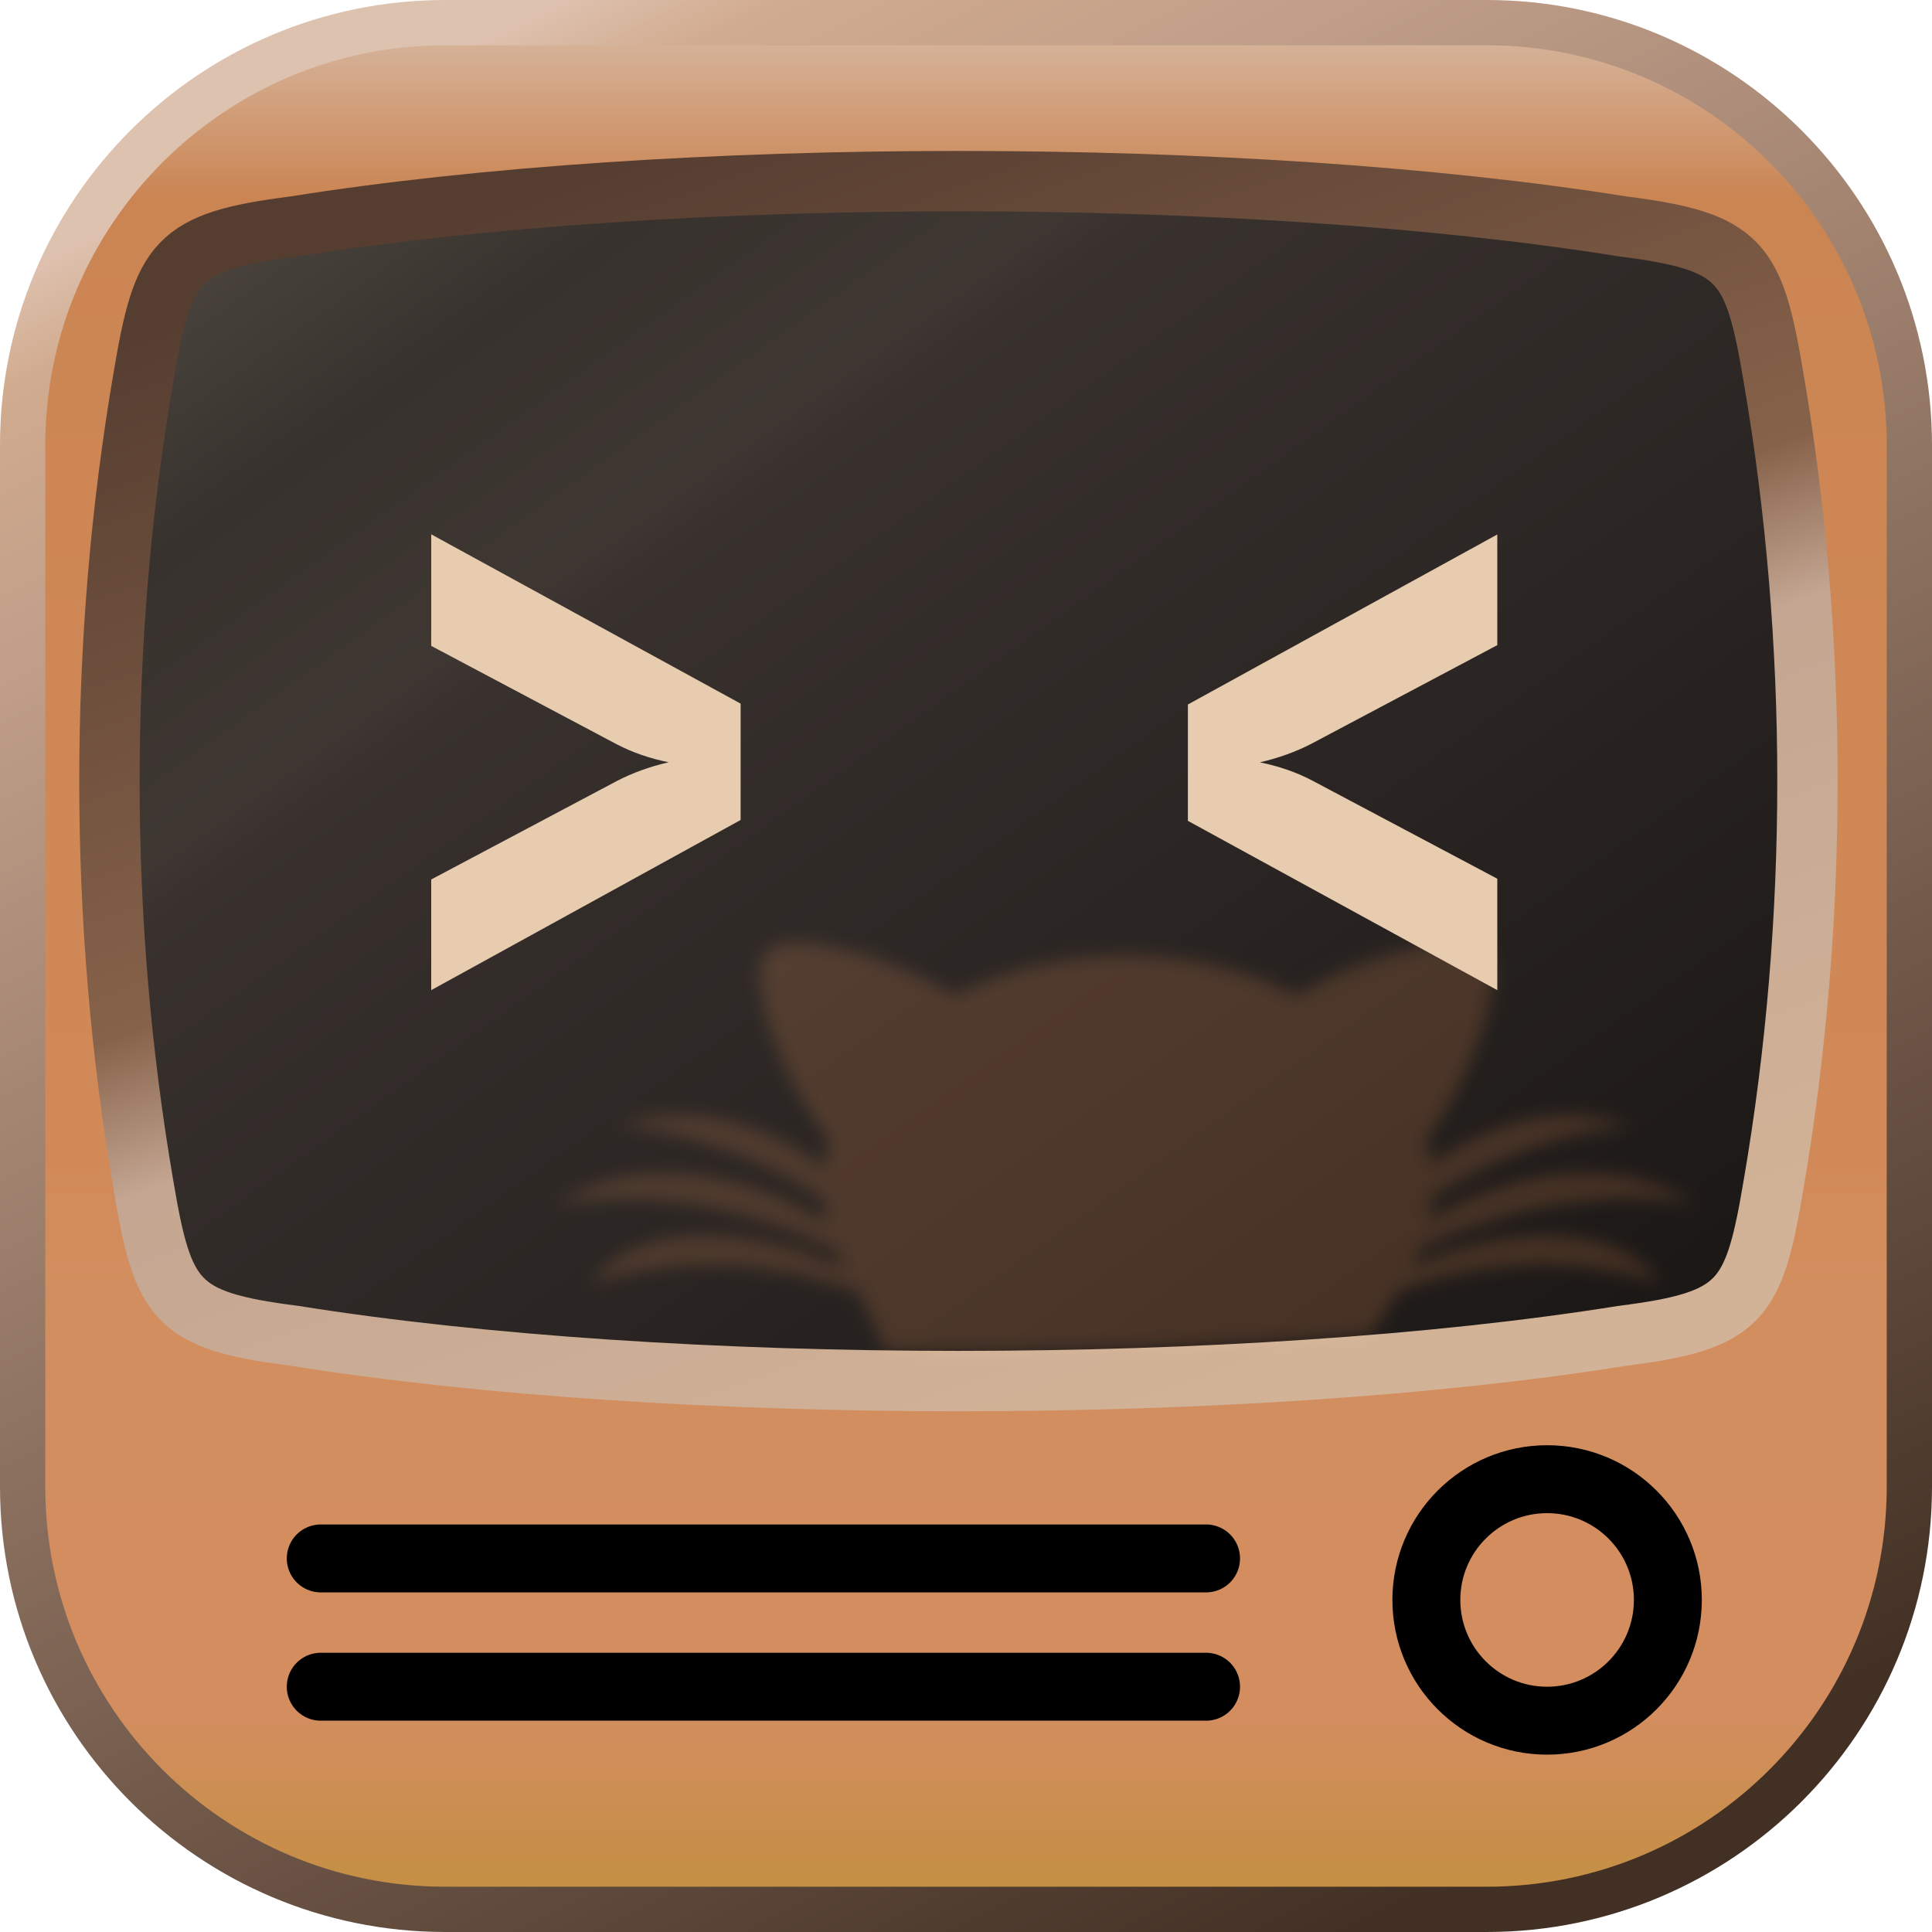
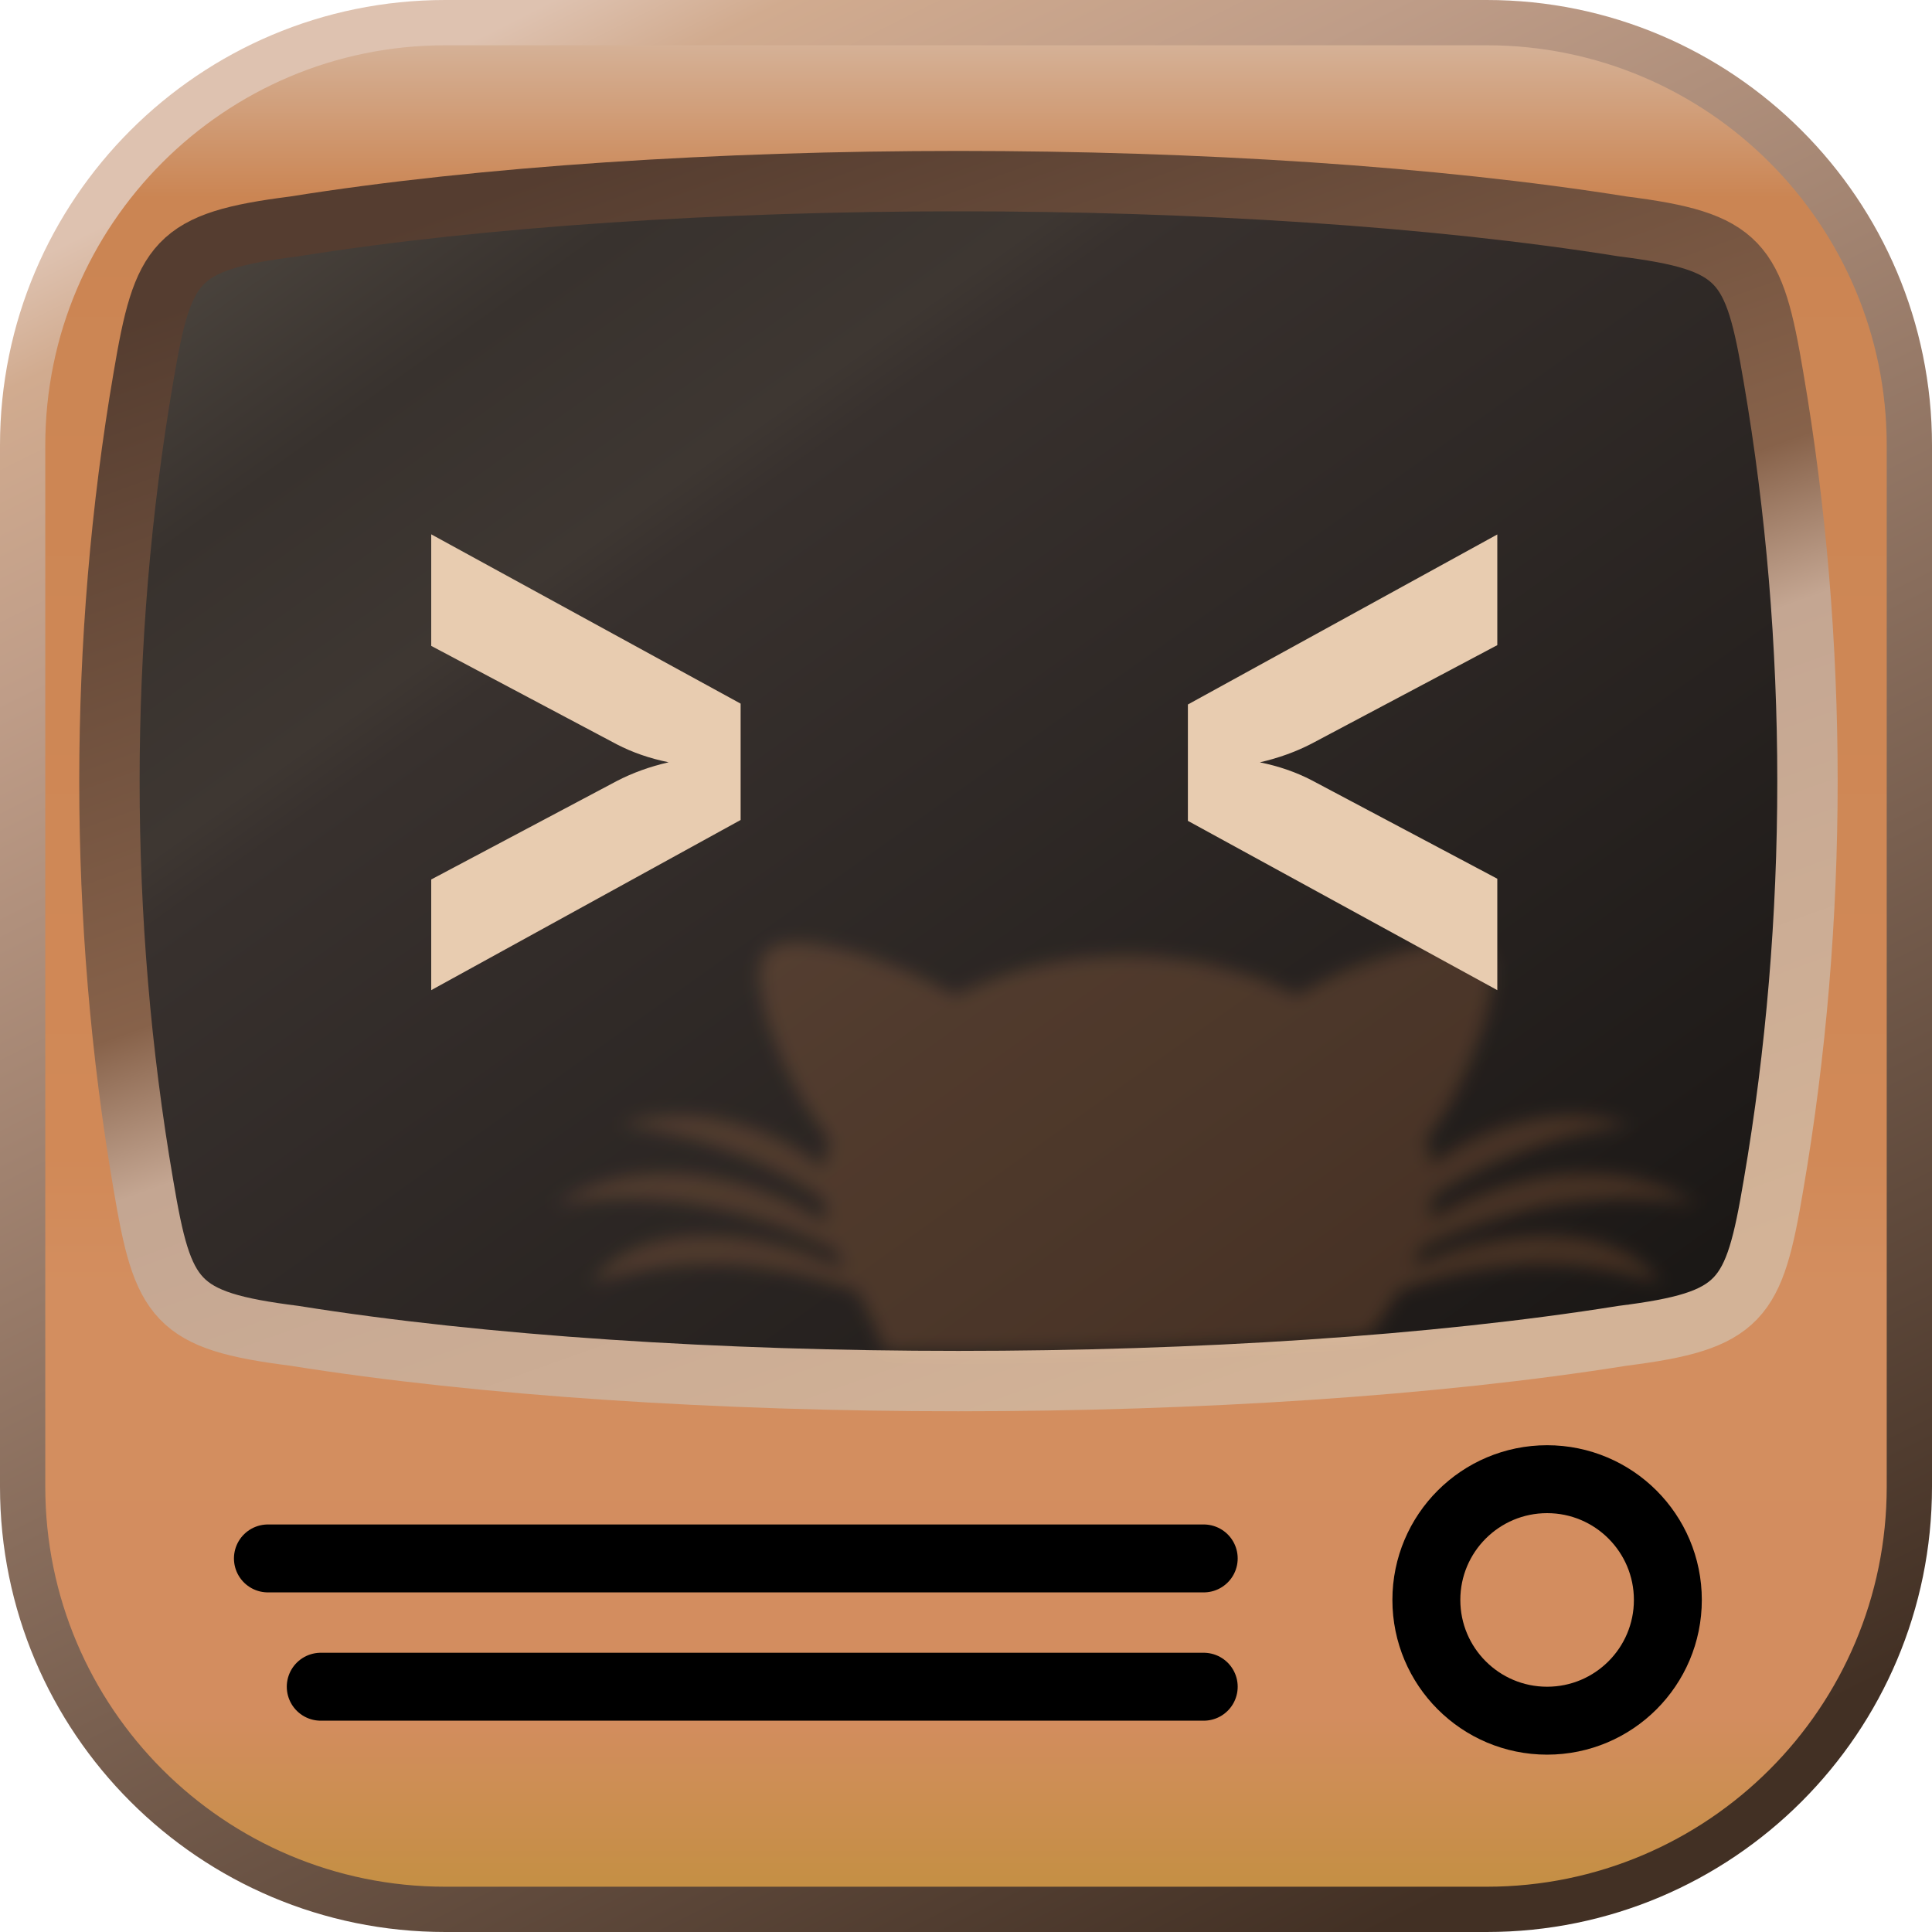
<svg xmlns="http://www.w3.org/2000/svg" width="256" height="256" version="1.1" viewBox="0 0 256 256">
  <defs>
    <linearGradient id="fillGradient" x2="0" y2="1">
      <stop stop-color="#d6b69e" offset="0" />
      <stop stop-color="#cb8553" offset=".09" />
      <stop stop-color="#d18957" offset=".6" />
      <stop stop-color="#d38e5f" offset=".67" />
      <stop stop-color="#d38d5f" offset=".9" />
      <stop stop-color="#c38f41" offset="1" />
    </linearGradient>
    <linearGradient id="strokeGradient" x1=".25" x2=".75" y2="1">
      <stop stop-color="#dec2b0" offset="0" />
      <stop stop-color="#d1ab8f" offset=".05" />
      <stop stop-color="#bf9d88" offset=".18" />
      <stop stop-color="#423024" offset="1" />
    </linearGradient>
    <linearGradient id="screenFillGradient" x1="1" x2="0" y1="1">
      <stop stop-color="#161412" offset="0" />
      <stop stop-color="#1f1b19" offset=".143" />
      <stop stop-color="#38312e" offset=".678" />
      <stop stop-color="#3e3732" offset=".708" />
      <stop stop-color="#38322e" offset=".83" />
      <stop stop-color="#544d45" offset="1" />
    </linearGradient>
    <linearGradient id="screenStrokeGradient" x1=".75" x2=".25" y1="1">
      <stop stop-color="#d3b397" offset="0" />
      <stop stop-color="#c4a692" offset=".42" />
      <stop stop-color="#87624a" offset=".53" />
      <stop stop-color="#553d30" offset="1" />
    </linearGradient>
    <linearGradient id="bracketsColor">
      <stop stop-color="#e8ccb0" offset="0" />
      <stop stop-color="#e8ccb0" offset="1" />
    </linearGradient>
    <filter id="blurFilter" x="-.018" y="-.051" width="1.037" height="1.103" color-interpolation-filters="sRGB">
      <feGaussianBlur stdDeviation="1.155" />
    </filter>
  </defs>
  <rect x="3" y="3" width="250" height="250" ry="56" fill="url(#fillGradient)" stroke="url(#strokeGradient)" stroke-width="6" />
  <path d="         m39 30          c         50 -8 126 -8 176 0         15.8 2 17.4 4.6 20 20          6 35 6 72 0 107         -2.6 15.4 -4.2 18 -20 20          -50 8 -126 8 -176 0         -15.8 -2 -17.4 -4.6 -20 -20          -6 -35 -6 -72 0 -107         2.6 -15.4 4.2 -18 20 -20          z" fill="url(#screenFillGradient)" stroke="url(#screenStrokeGradient)" stroke-width="8" />
  <circle cx="205" cy="212" r="16" fill="none" stroke="#000" stroke-linejoin="round" stroke-width="9" />
-   <path d="m42.5 206.5h117.31" stroke="#000" stroke-linecap="round" stroke-linejoin="round" stroke-width="9" />
-   <path d="m42.5 223.5h117.31" stroke="#000" stroke-linecap="round" stroke-linejoin="round" stroke-width="9" />
+   <path d="m35.5 206.5h124" stroke="#000" stroke-linecap="round" stroke-linejoin="round" stroke-width="9" />
+   <path d="m42.5 223.5h117" stroke="#000" stroke-linecap="round" stroke-linejoin="round" stroke-width="9" />
  <path d="m105.47 124.92c-1.821 0.013-3.213 0.386-3.92 1.218-2.993 3.325 2.162 17.126 8.313 24.775-0.315 1.259-0.55 2.523-0.69 3.823-7.624-6.01-17.942-8.719-26.816-5.651 10.094 1.306 18.831 4.479 26.757 9.82 0.086 1.083 0.242 2.151 0.475 3.201-10.716-7.143-25.441-9.27-36.044-2.546 13.277-2.075 25.519 0.455 37.108 6.053 0.351 0.903 0.759 1.787 1.215 2.652-11.386-5.963-27.767-6.696-33.501 1.77 12.44-3.951 23.463-2.876 35.224 1.066 0.911 1.311 2.092 4.077 3.639 7.837 20.474 0.258 42.102-0.262 64.294-2.041 1.313-1.785 2.945-4.606 3.885-5.993 11.535-3.778 22.394-4.753 34.622-0.869-5.631-8.313-21.529-7.756-32.882-2.087 0.433-0.852 0.821-1.719 1.153-2.602 11.425-5.411 23.486-7.828 36.551-5.786-10.428-6.613-24.838-4.661-35.505 2.199 0.22-1.052 0.366-2.115 0.438-3.186 7.792-5.14 16.373-8.209 26.255-9.488-8.706-3.009-18.797-0.456-26.375 5.315-0.145-1.182-0.366-2.337-0.654-3.487 5.819-7.649 10.807-21.615 7.815-24.775-2.993-3.159-16.628 0.666-24.942 5.821-6.485-3.325-14.299-5.321-22.613-5.321-8.48 0-16.295 1.996-22.78 5.321-6.235-3.866-15.557-7.077-21.021-7.038z" clip-rule="evenodd" fill="#784421" fill-opacity=".38" fill-rule="evenodd" filter="url(#blurFilter)" stroke-width="1.663" style="mix-blend-mode:screen" />
  <path d="m57.139 131.2v-14.665l24.6-13.05q3.12-1.617 6.862-2.48-3.742-0.755-6.862-2.372l-24.6-13.05v-14.782l40.998 22.433v15.419z" fill="url(#bracketsColor)" />
  <path d="m198.4 131.2-40.998-22.433v-15.419l40.998-22.529v14.665l-24.6 13.05q-3.12 1.617-6.862 2.48 3.742 0.755 6.862 2.372l24.6 13.05z" fill="url(#bracketsColor)" />
</svg>
